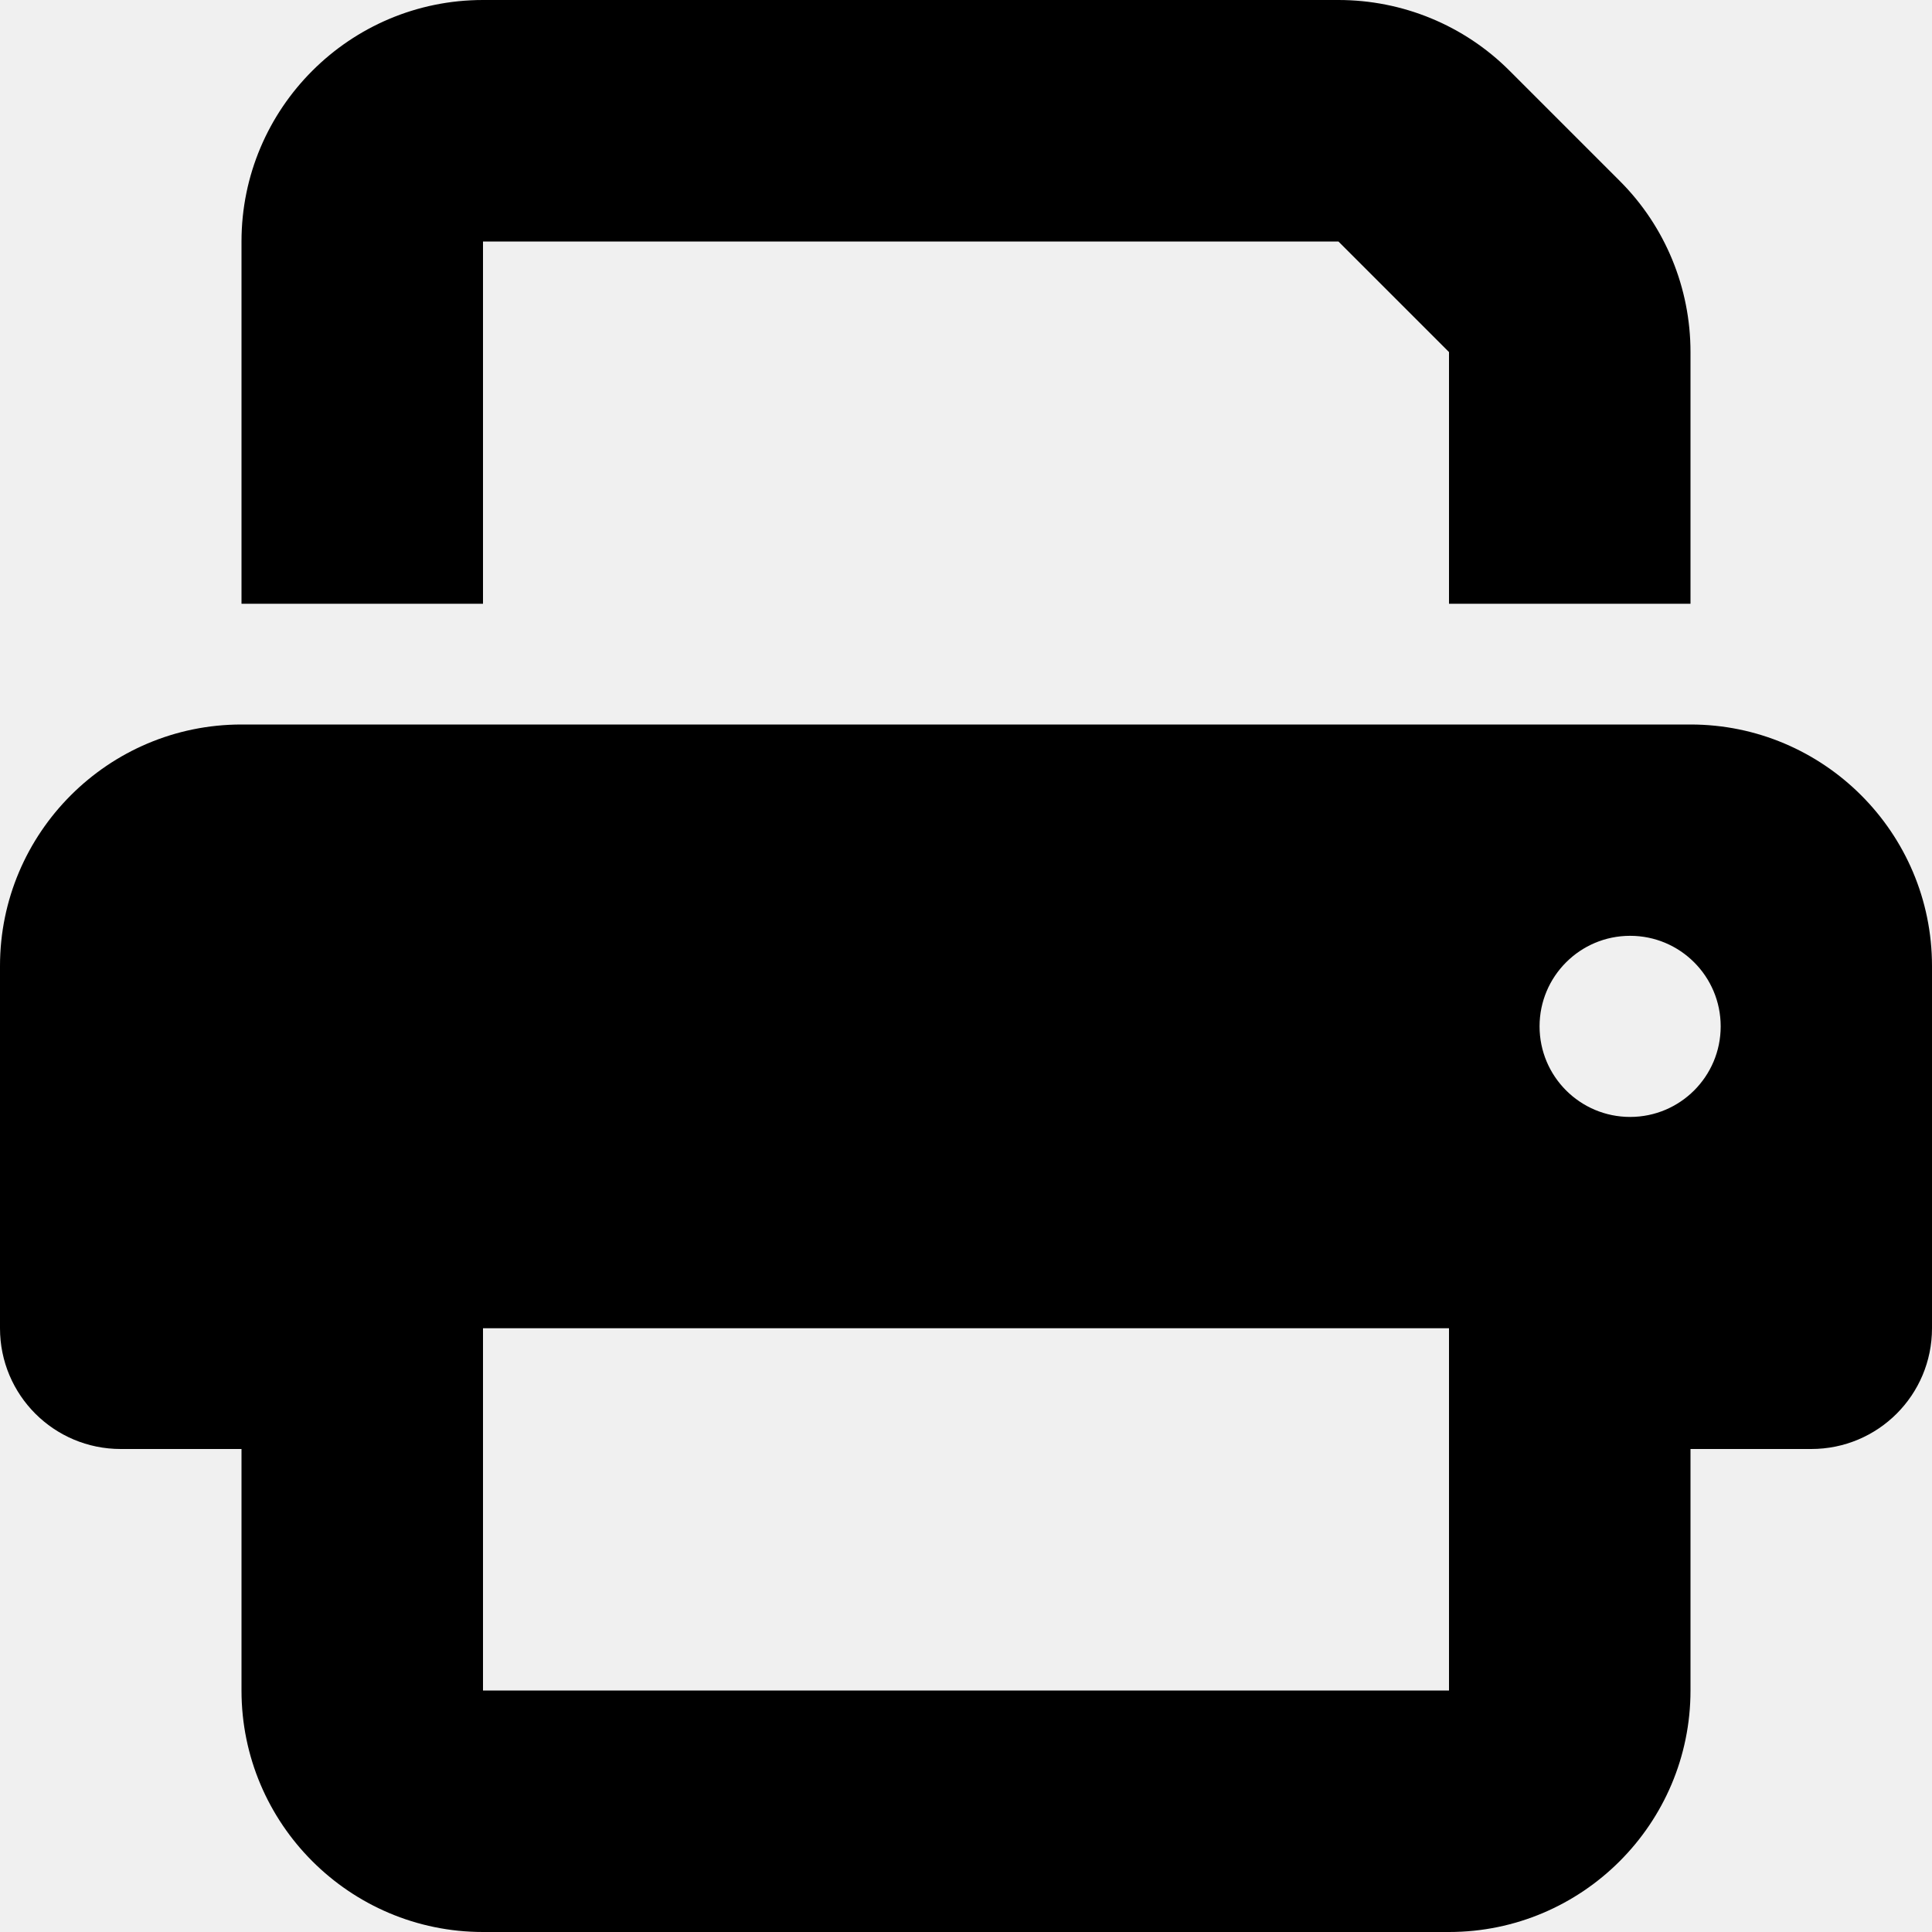
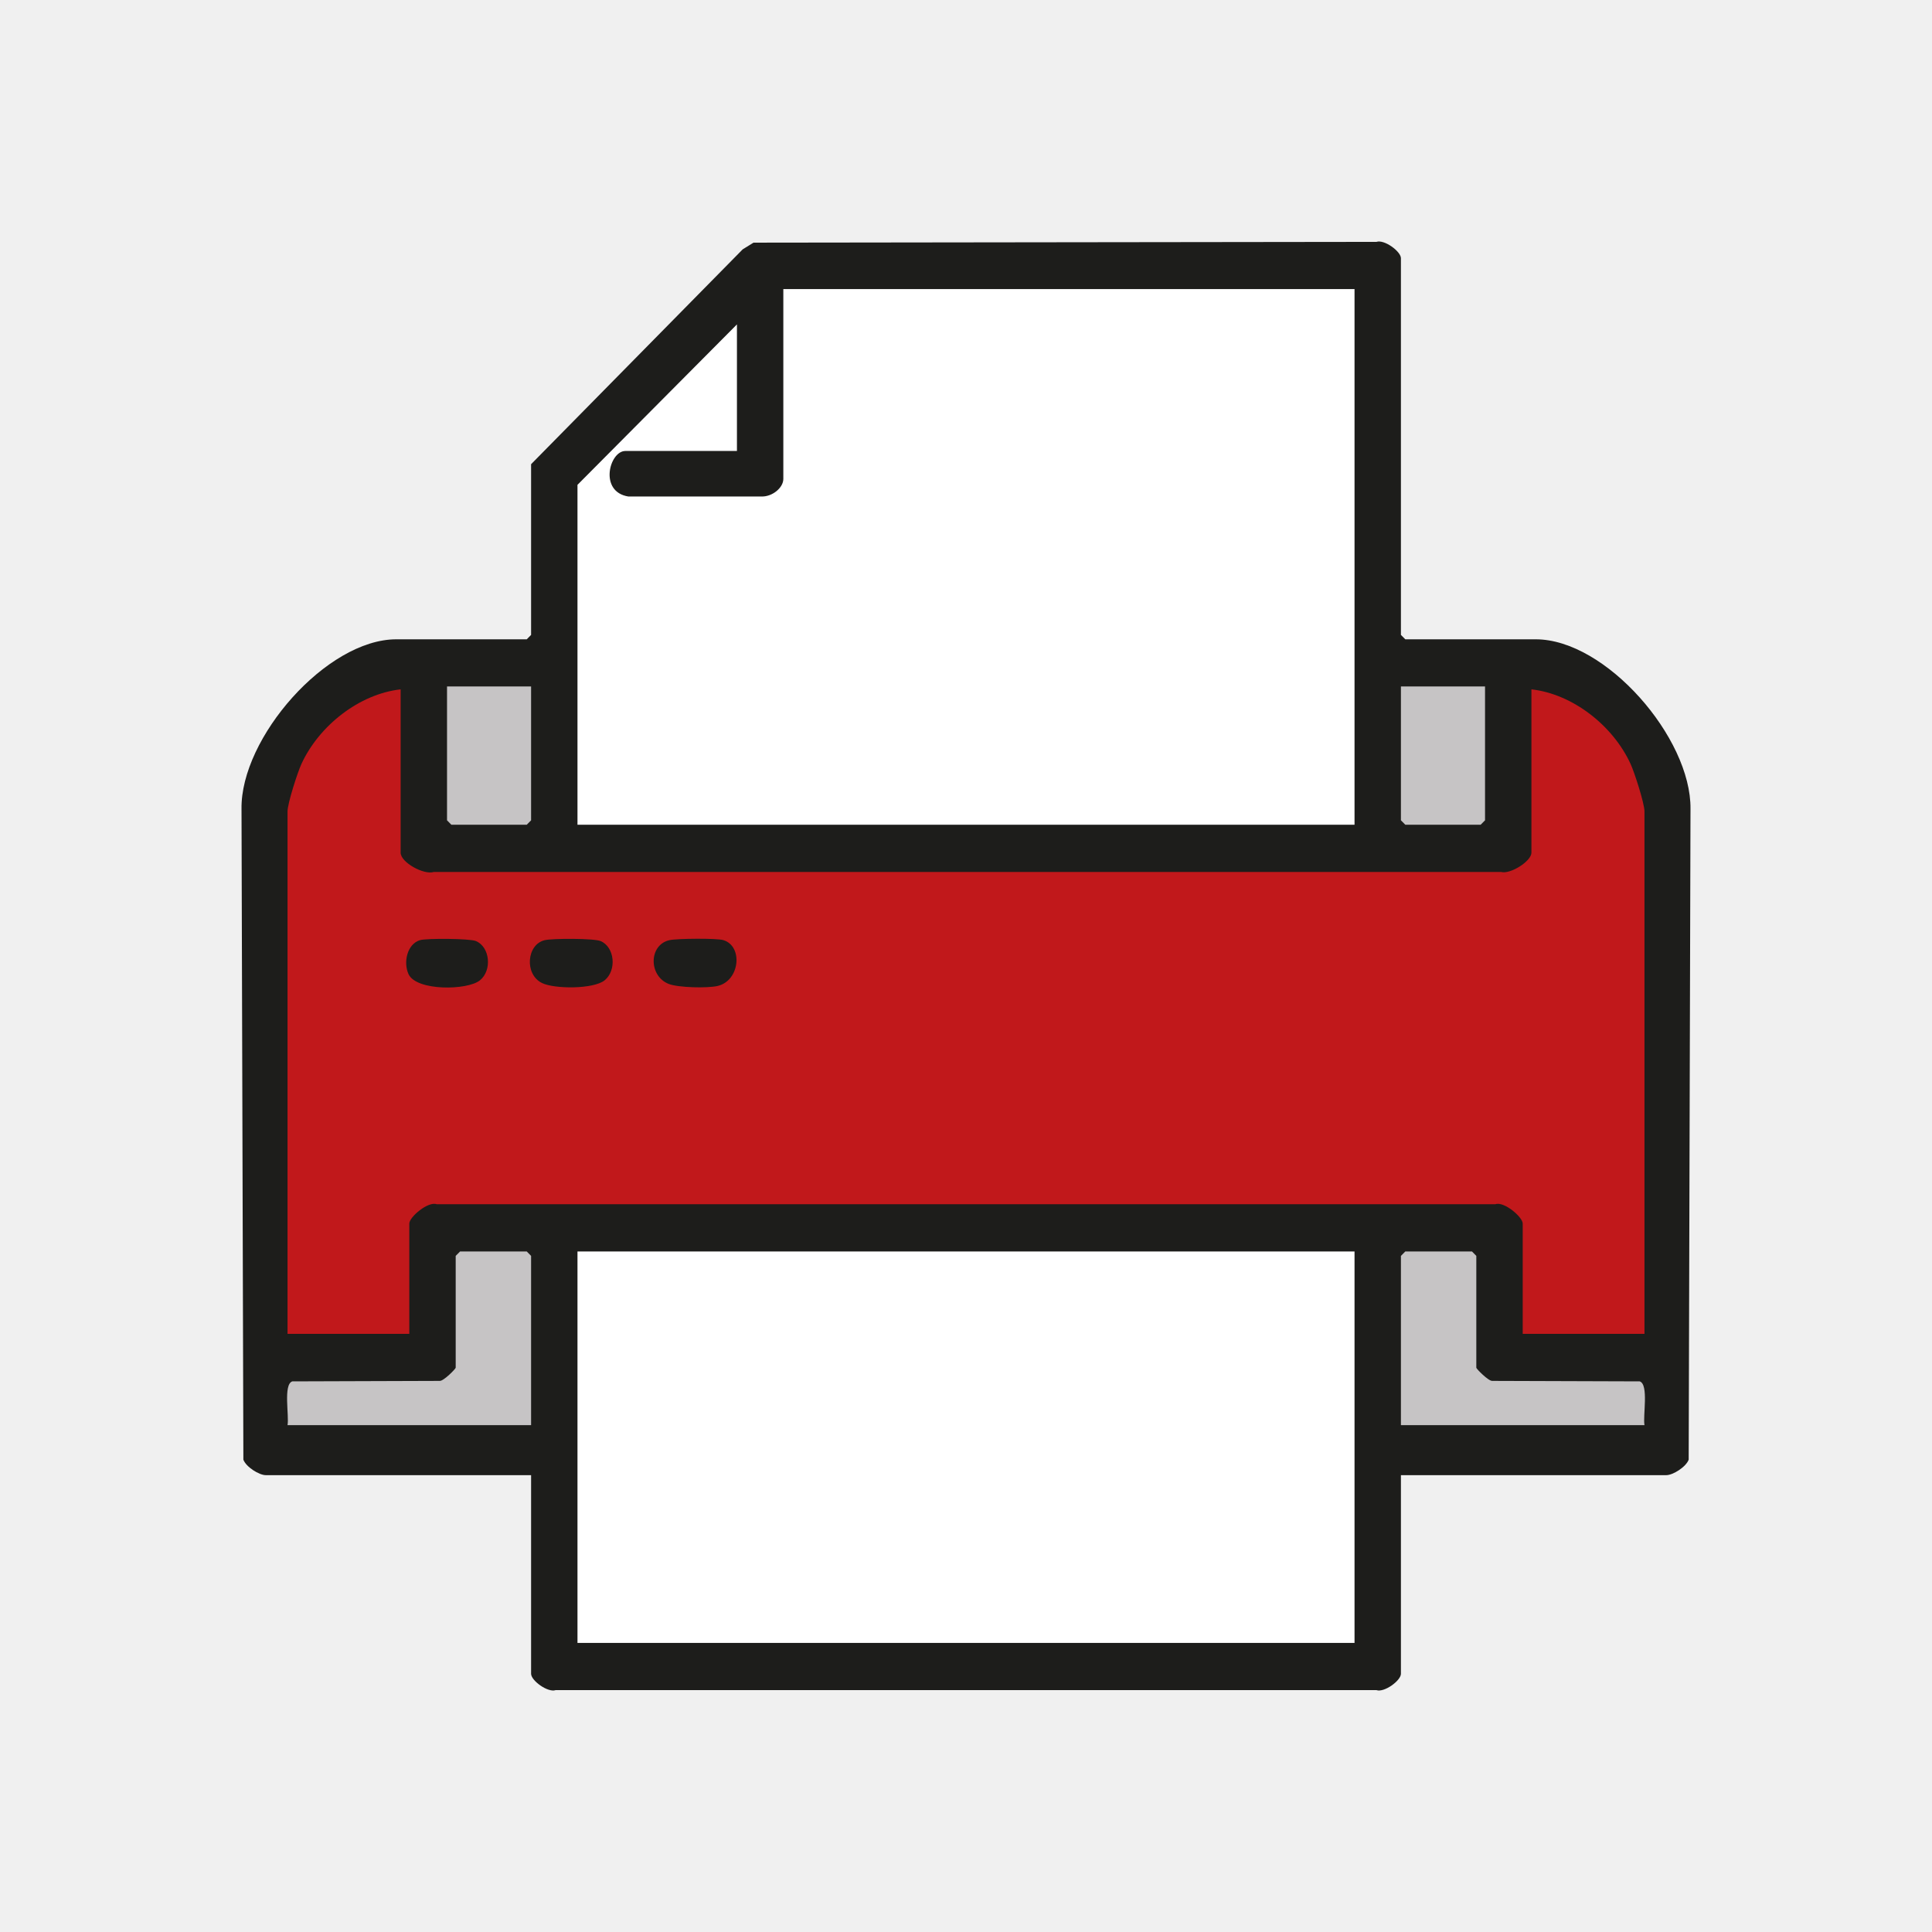
- <svg xmlns="http://www.w3.org/2000/svg" viewBox="0 0 512 512">
-   <path d="M128 0C92.7 0 64 28.7 64 64v96h64V64h226.7L384 93.3V160h64V93.3c0-17-6.7-33.3-18.7-45.3L400 18.7C388 6.7 371.7 0 354.7 0H128zm256 352v96H128v-96h256zm64 32h32c17.7 0 32-14.3 32-32v-96c0-35.3-28.7-64-64-64H64c-35.3 0-64 28.7-64 64v96c0 17.7 14.3 32 32 32h32v64c0 35.3 28.7 64 64 64h256c35.3 0 64-28.7 64-64v-64zm-16-136a24 24 0 1 1 0 48 24 24 0 1 1 0-48z" />
+ <svg xmlns="http://www.w3.org/2000/svg" xmlns:xlink="http://www.w3.org/1999/xlink" viewBox="0 0 200 200">
+   <defs>
+     <path id="a" d="M0 340.157h340.157V0H0Z" />
+   </defs>
+   <defs>
+     <clipPath id="d" clipPathUnits="userSpaceOnUse">
+       <use xlink:href="#a" transform="translate(-171.256 -174.075)" />
+     </clipPath>
+     <clipPath id="c" clipPathUnits="userSpaceOnUse">
+       <use xlink:href="#a" transform="translate(-150.784 -184.087)" />
+     </clipPath>
+     <clipPath id="b" clipPathUnits="userSpaceOnUse">
+       <use xlink:href="#a" transform="translate(-165.168 -197.528)" />
+     </clipPath>
+     <clipPath id="e" clipPathUnits="userSpaceOnUse">
+       <use xlink:href="#a" transform="translate(-148.166 -184.087)" />
+     </clipPath>
+     <clipPath id="f" clipPathUnits="userSpaceOnUse">
+       <use xlink:href="#a" transform="translate(-150.784 -184.087)" />
+     </clipPath>
+     <clipPath id="g" clipPathUnits="userSpaceOnUse">
+       <use xlink:href="#a" transform="translate(-145.548 -184.088)" />
+     </clipPath>
+   </defs>
+   <g style="display:inline">
+     <path d="M103.34 256.335h111.1v17.092h-111.1Z" style="display:inline;fill:#c6c4c5;stroke-width:.75" transform="translate(-58.596 -187.13)" />
+     <path d="M87.132 314.685H230.06v20.628H87.132Z" style="display:inline;fill:#c6c4c5;stroke-width:2.144" transform="translate(-58.596 -187.13)" />
+     <path d="m.299.294-.06-28.572-16.793-.059-.06 24.708 4.301 3.864z" clip-path="url(#b)" style="display:inline;fill:#fff;fill-opacity:1;fill-rule:nonzero;stroke:none" transform="matrix(4.93043 0 0 -5.0143 140.222 29.928)" />
+     <path d="m-4.927 5.824-.18-4.019H17.92l-.24 3.784 1.848-.328 1.668-1.915-.305-11.769-3.154.176-.06 2.515-22.622.045-.098-2.795-3.334-.058-.12 11.96 1.31 1.69" clip-path="url(#c)" style="display:inline;fill:#c1181b;fill-opacity:1;fill-rule:nonzero;stroke:none" transform="matrix(4.93043 0 0 -5.0143 69.3 97.325)" />
+     <path d="M0 0c-.037.185.094.84-.1.903l-3.095.01c-.082-.006-.336.25-.336.272v2.309l-.091.091h-1.4l-.092-.091V0Zm-6.088 3.585h-16.315v-8.081h16.315ZM-23.377 0v3.494l-.091.091h-1.4l-.092-.091V1.185c0-.022-.253-.278-.336-.272l-3.095-.01c-.194-.063-.062-.718-.1-.903Zm-2.739 15.19c-.871-.096-1.713-.751-2.082-1.538-.083-.177-.293-.817-.293-.984V1.884h2.557v2.278c0 .134.396.465.576.398h22.226c.179.067.575-.264.575-.398V1.884H0v10.784c0 .167-.21.807-.293.984-.368.787-1.211 1.442-2.081 1.538v-3.372c0-.176-.443-.451-.637-.398h-22.408c-.209-.067-.697.198-.697.398zm22.768.06h-1.766v-2.764l.092-.091h1.582l.092.091zm-20.029 0h-1.765v-2.764l.091-.091h1.583l.091.091zm17.289 8.203h-11.993v-3.919c0-.18-.227-.369-.46-.363h-2.793c-.626.097-.398.94-.064.94h2.343v2.613l-3.348-3.312v-7.017h16.315zm.974-24.486v-4.101c0-.139-.348-.392-.514-.337h-17.234c-.166-.055-.515.198-.515.337v4.101h-5.57c-.142 0-.416.171-.471.32l-.039 13.434c-.022 1.466 1.788 3.502 3.249 3.502h2.74l.091.091v3.524l4.443 4.436.227.138 13.079.016c.166.055.514-.198.514-.337v-7.777l.092-.091h2.739c1.469 0 3.266-2.033 3.249-3.502L.928-.713c-.055-.149-.329-.32-.471-.32Z" clip-path="url(#d)" style="fill:#1d1d1b;fill-opacity:1;fill-rule:nonzero;stroke:none" transform="matrix(4.93043 0 0 -5.0143 170.237 147.528)" />
+     <path d="M0 0c.165.038 1.033.039 1.173-.019.297-.123.341-.605.084-.81C1.024-1.014.202-1.011-.06-.884c-.37.18-.321.796.06.884" clip-path="url(#e)" style="fill:#1d1d1b;fill-opacity:1;fill-rule:nonzero;stroke:none" transform="matrix(4.93043 0 0 -5.0143 56.393 97.325)" />
+     <path d="M0 0c.158.035.99.042 1.131.001.42-.123.349-.842-.122-.947C.796-.994.184-.981-.017-.903-.44-.738-.437-.097 0 0" clip-path="url(#f)" style="fill:#1d1d1b;fill-opacity:1;fill-rule:nonzero;stroke:none" transform="matrix(4.93043 0 0 -5.0143 69.3 97.325)" />
+     <path d="M0 0c.139.04 1.046.034 1.173-.019.297-.123.342-.606.084-.811-.263-.209-1.334-.224-1.499.128C-.356-.458-.271-.079 0 0" clip-path="url(#g)" style="fill:#1d1d1b;fill-opacity:1;fill-rule:nonzero;stroke:none" transform="matrix(4.93043 0 0 -5.0143 43.484 97.322)" />
+   </g>
</svg>
